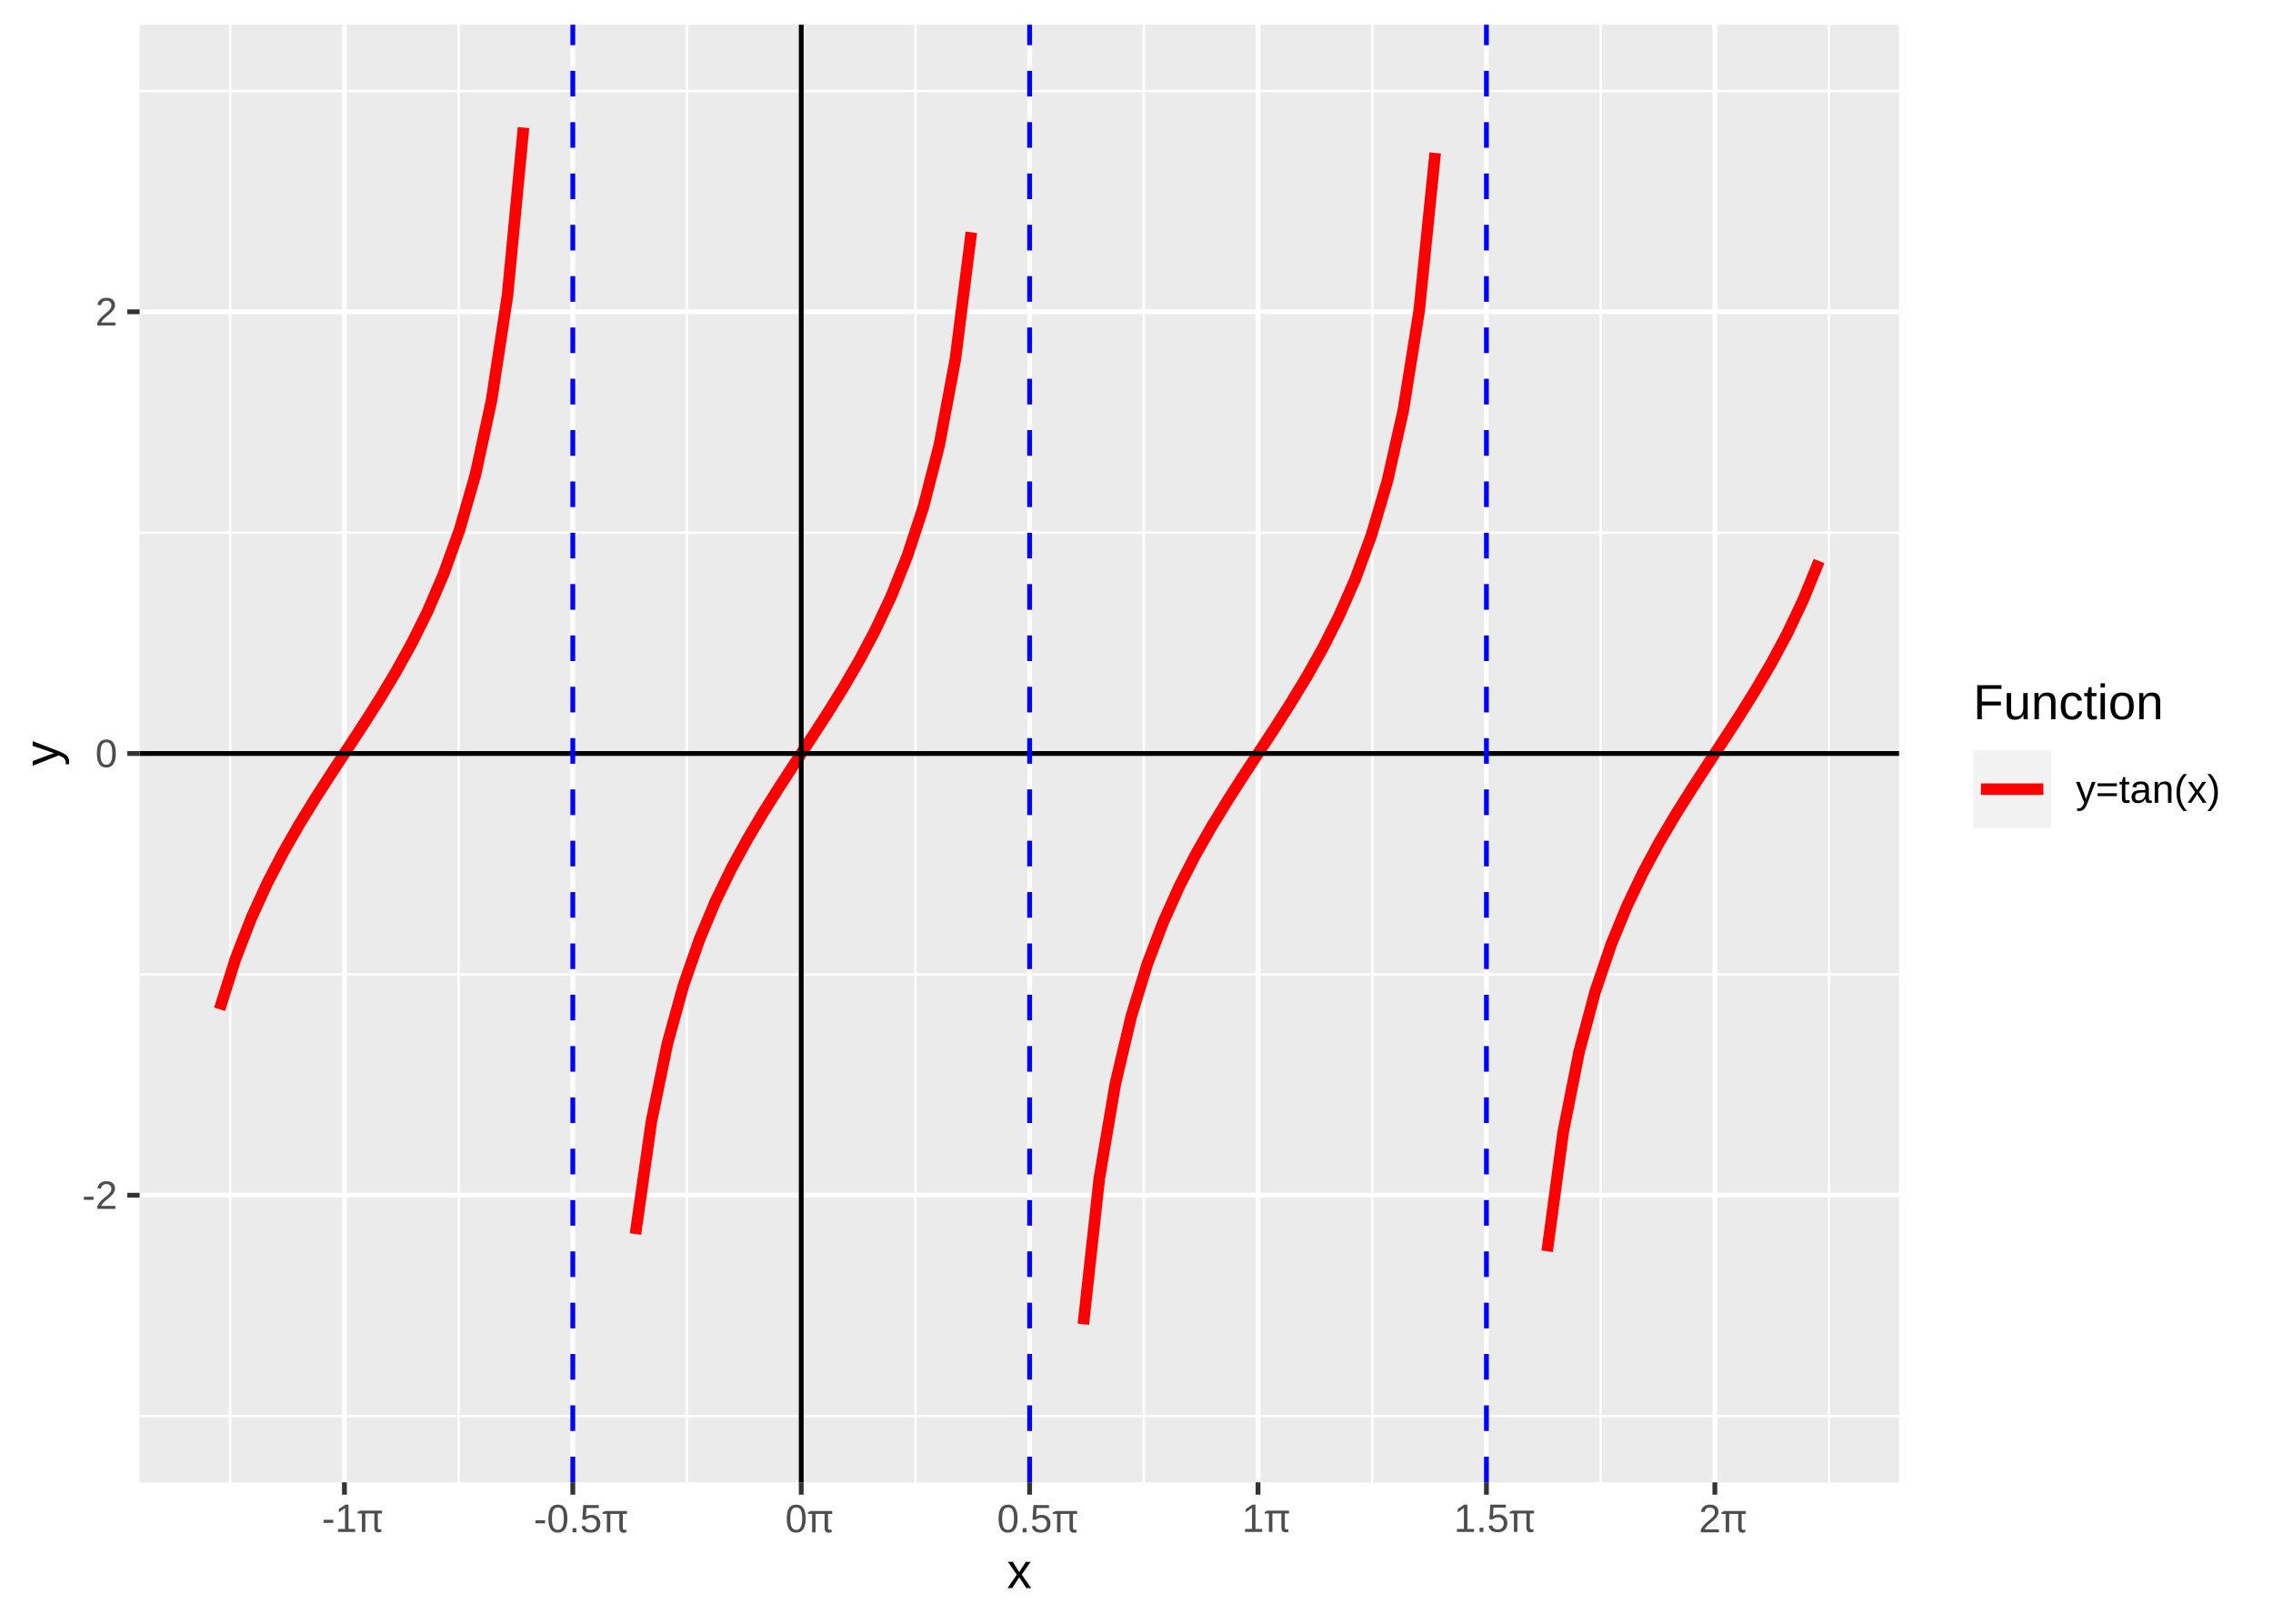
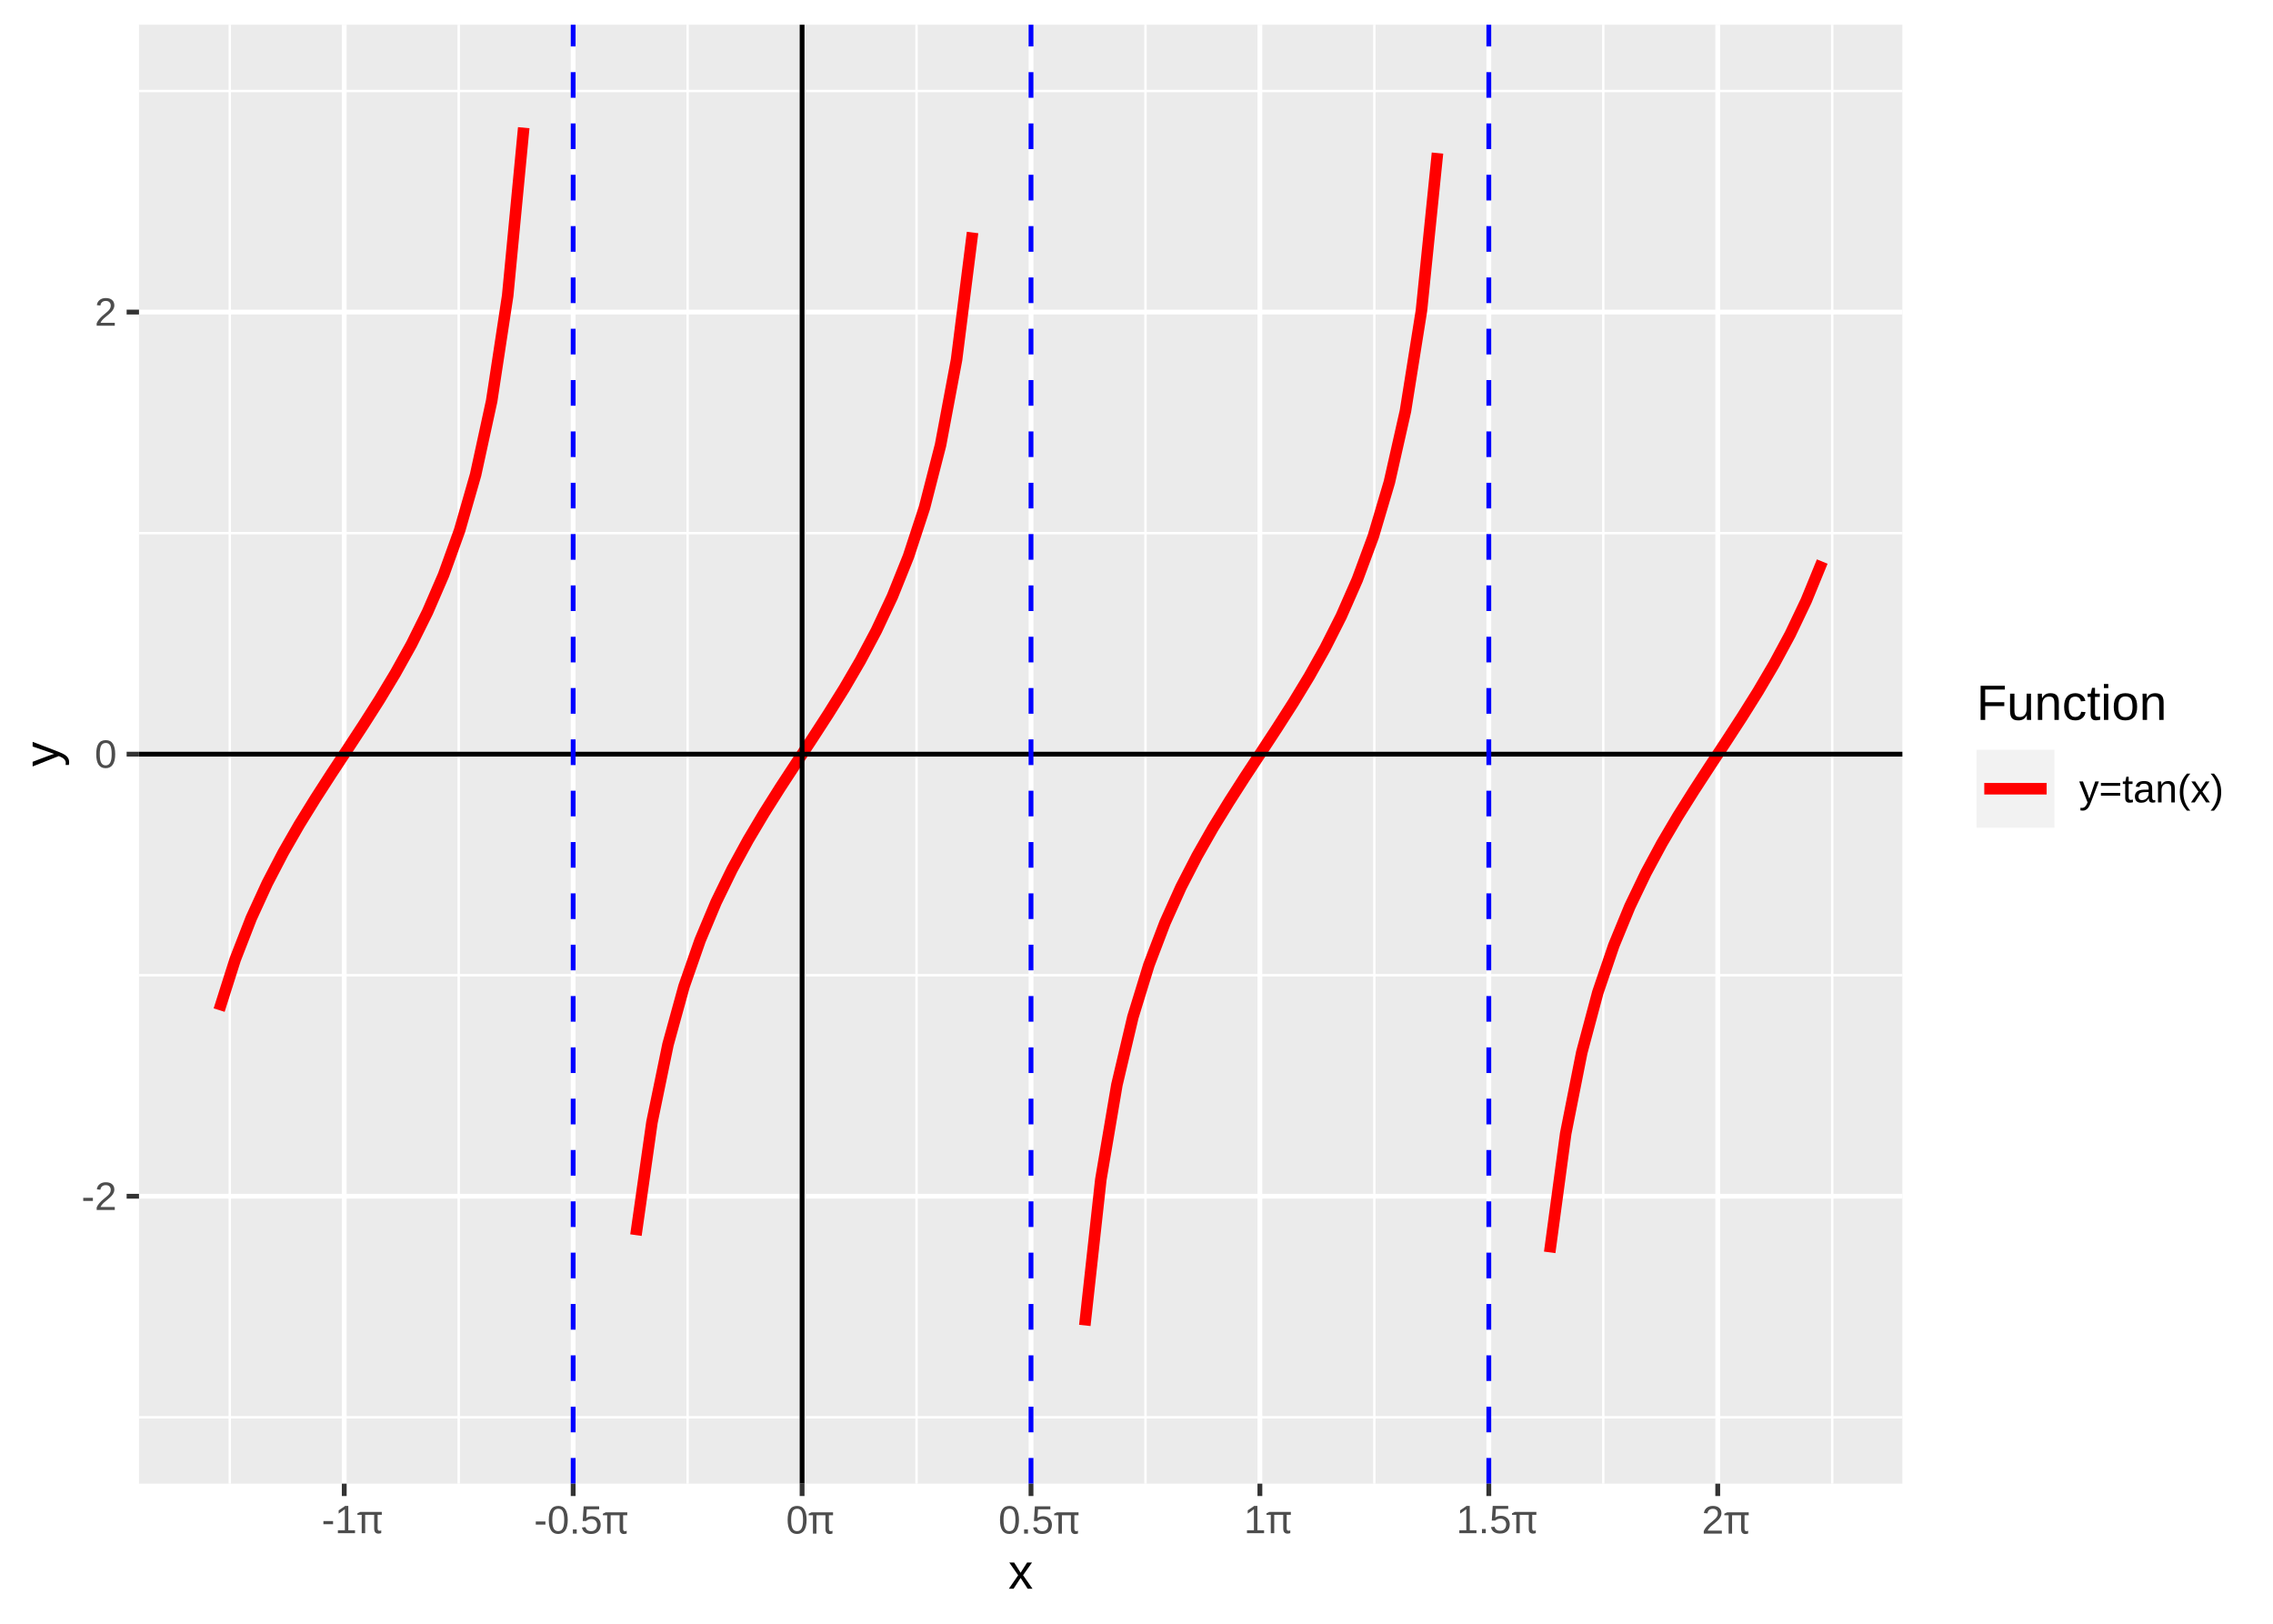
<svg xmlns="http://www.w3.org/2000/svg" class="svglite" width="504.00pt" height="360.00pt" viewBox="0 0 504.00 360.00">
  <defs>
    <style type="text/css">
    .svglite line, .svglite polyline, .svglite polygon, .svglite path, .svglite rect, .svglite circle {
      fill: none;
      stroke: #000000;
      stroke-linecap: round;
      stroke-linejoin: round;
      stroke-miterlimit: 10.00;
    }
    .svglite text {
      white-space: pre;
    }
  </style>
  </defs>
  <rect width="100%" height="100%" style="stroke: none; fill: #FFFFFF;" />
  <defs>
    <clipPath id="cpMC4wMHw1MDQuMDB8MC4wMHwzNjAuMDA=">
      <rect x="0.00" y="0.00" width="504.00" height="360.00" />
    </clipPath>
  </defs>
  <g clip-path="url(#cpMC4wMHw1MDQuMDB8MC4wMHwzNjAuMDA=)">
    <rect x="0" y="0.00" width="504.00" height="360.00" style="stroke-width: 1.07; stroke: #FFFFFF; fill: #FFFFFF;" />
  </g>
  <defs>
-     <clipPath id="cpMzAuOTZ8NDIxLjA4fDUuNDh8MzI4LjY1">
-       <rect x="30.96" y="5.48" width="390.13" height="323.17" />
+     <clipPath id="cpMzAuODJ8NDIxLjgyfDUuNDh8MzI4Ljk0">
+       <rect x="30.82" y="5.48" width="391.00" height="323.46" />
    </clipPath>
  </defs>
-   <g clip-path="url(#cpMzAuOTZ8NDIxLjA4fDUuNDh8MzI4LjY1)">
-     <rect x="30.96" y="5.48" width="390.13" height="323.17" style="stroke-width: 1.07; stroke: none; fill: #EBEBEB;" />
-     <polyline points="30.96,313.96 421.08,313.96 " style="stroke-width: 0.53; stroke: #FFFFFF; stroke-linecap: butt;" />
-     <polyline points="30.96,216.03 421.08,216.03 " style="stroke-width: 0.53; stroke: #FFFFFF; stroke-linecap: butt;" />
-     <polyline points="30.96,118.10 421.08,118.10 " style="stroke-width: 0.53; stroke: #FFFFFF; stroke-linecap: butt;" />
-     <polyline points="30.96,20.17 421.08,20.17 " style="stroke-width: 0.53; stroke: #FFFFFF; stroke-linecap: butt;" />
-     <polyline points="51.04,328.65 51.04,5.48 " style="stroke-width: 0.53; stroke: #FFFFFF; stroke-linecap: butt;" />
-     <polyline points="101.69,328.65 101.69,5.48 " style="stroke-width: 0.53; stroke: #FFFFFF; stroke-linecap: butt;" />
-     <polyline points="152.33,328.65 152.33,5.48 " style="stroke-width: 0.53; stroke: #FFFFFF; stroke-linecap: butt;" />
-     <polyline points="202.98,328.65 202.98,5.48 " style="stroke-width: 0.53; stroke: #FFFFFF; stroke-linecap: butt;" />
-     <polyline points="253.63,328.65 253.63,5.48 " style="stroke-width: 0.53; stroke: #FFFFFF; stroke-linecap: butt;" />
-     <polyline points="304.27,328.65 304.27,5.48 " style="stroke-width: 0.53; stroke: #FFFFFF; stroke-linecap: butt;" />
-     <polyline points="354.92,328.65 354.92,5.48 " style="stroke-width: 0.53; stroke: #FFFFFF; stroke-linecap: butt;" />
-     <polyline points="405.56,328.65 405.56,5.48 " style="stroke-width: 0.53; stroke: #FFFFFF; stroke-linecap: butt;" />
-     <polyline points="30.96,264.99 421.08,264.99 " style="stroke-width: 1.07; stroke: #FFFFFF; stroke-linecap: butt;" />
-     <polyline points="30.96,167.06 421.08,167.06 " style="stroke-width: 1.07; stroke: #FFFFFF; stroke-linecap: butt;" />
-     <polyline points="30.96,69.13 421.08,69.13 " style="stroke-width: 1.07; stroke: #FFFFFF; stroke-linecap: butt;" />
-     <polyline points="76.37,328.65 76.37,5.48 " style="stroke-width: 1.07; stroke: #FFFFFF; stroke-linecap: butt;" />
-     <polyline points="127.01,328.65 127.01,5.48 " style="stroke-width: 1.07; stroke: #FFFFFF; stroke-linecap: butt;" />
-     <polyline points="177.66,328.65 177.66,5.48 " style="stroke-width: 1.07; stroke: #FFFFFF; stroke-linecap: butt;" />
-     <polyline points="228.30,328.65 228.30,5.48 " style="stroke-width: 1.07; stroke: #FFFFFF; stroke-linecap: butt;" />
-     <polyline points="278.95,328.65 278.95,5.48 " style="stroke-width: 1.07; stroke: #FFFFFF; stroke-linecap: butt;" />
-     <polyline points="329.59,328.65 329.59,5.48 " style="stroke-width: 1.07; stroke: #FFFFFF; stroke-linecap: butt;" />
-     <polyline points="380.24,328.65 380.24,5.48 " style="stroke-width: 1.07; stroke: #FFFFFF; stroke-linecap: butt;" />
-     <polyline points="48.69,223.76 52.24,212.53 55.78,203.40 59.33,195.65 62.88,188.84 66.42,182.66 69.97,176.91 73.52,171.40 77.06,166.01 80.61,160.58 84.16,155.00 87.70,149.10 91.25,142.71 94.80,135.57 98.34,127.34 101.89,117.49 105.44,105.16 108.98,88.82 112.53,65.49 116.08,28.29 " style="stroke-width: 2.56; stroke: #FF0000; stroke-linecap: butt;" />
-     <polyline points="140.90,273.60 144.45,248.60 147.99,231.37 151.54,218.50 155.09,208.31 158.63,199.85 162.18,192.55 165.73,186.05 169.27,180.09 172.82,174.46 176.37,169.02 179.91,163.63 183.46,158.15 187.01,152.45 190.55,146.36 194.10,139.67 197.65,132.11 201.19,123.24 204.74,112.44 208.29,98.59 211.83,79.69 215.38,51.51 " style="stroke-width: 2.56; stroke: #FF0000; stroke-linecap: butt;" />
-     <polyline points="240.21,293.60 243.75,261.30 247.30,240.32 250.85,225.29 254.39,213.75 257.94,204.41 261.49,196.52 265.03,189.61 268.58,183.38 272.13,177.58 275.67,172.05 279.22,166.65 282.77,161.24 286.31,155.68 289.86,149.83 293.41,143.51 296.95,136.47 300.50,128.40 304.05,118.78 307.59,106.81 311.14,91.07 314.69,68.82 318.23,33.91 " style="stroke-width: 2.56; stroke: #FF0000; stroke-linecap: butt;" />
-     <polyline points="343.06,277.42 346.60,251.09 350.15,233.16 353.70,219.88 357.24,209.42 360.79,200.79 364.34,193.38 367.88,186.80 371.43,180.78 374.98,175.13 378.52,169.67 382.07,164.28 385.62,158.82 389.16,153.15 392.71,147.12 396.26,140.52 399.80,133.07 403.35,124.39 " style="stroke-width: 2.56; stroke: #FF0000; stroke-linecap: butt;" />
-     <line x1="30.96" y1="167.06" x2="421.08" y2="167.06" style="stroke-width: 1.07; stroke-linecap: butt;" />
-     <line x1="177.66" y1="328.65" x2="177.66" y2="5.48" style="stroke-width: 1.07; stroke-linecap: butt;" />
-     <line x1="127.01" y1="328.65" x2="127.01" y2="5.48" style="stroke-width: 1.07; stroke: #0000FF; stroke-dasharray: 5.69,5.69; stroke-linecap: butt;" />
-     <line x1="228.30" y1="328.65" x2="228.30" y2="5.48" style="stroke-width: 1.07; stroke: #0000FF; stroke-dasharray: 5.69,5.69; stroke-linecap: butt;" />
-     <line x1="329.59" y1="328.65" x2="329.59" y2="5.48" style="stroke-width: 1.07; stroke: #0000FF; stroke-dasharray: 5.69,5.69; stroke-linecap: butt;" />
+   <g clip-path="url(#cpMzAuODJ8NDIxLjgyfDUuNDh8MzI4Ljk0)">
+     <rect x="30.82" y="5.48" width="391.00" height="323.46" style="stroke-width: 1.07; stroke: none; fill: #EBEBEB;" />
+     <polyline points="30.82,314.23 421.82,314.23 " style="stroke-width: 0.53; stroke: #FFFFFF; stroke-linecap: butt;" />
+     <polyline points="30.82,216.22 421.82,216.22 " style="stroke-width: 0.53; stroke: #FFFFFF; stroke-linecap: butt;" />
+     <polyline points="30.82,118.20 421.82,118.20 " style="stroke-width: 0.53; stroke: #FFFFFF; stroke-linecap: butt;" />
+     <polyline points="30.82,20.18 421.82,20.18 " style="stroke-width: 0.53; stroke: #FFFFFF; stroke-linecap: butt;" />
+     <polyline points="50.95,328.94 50.95,5.48 " style="stroke-width: 0.53; stroke: #FFFFFF; stroke-linecap: butt;" />
+     <polyline points="101.71,328.94 101.71,5.48 " style="stroke-width: 0.53; stroke: #FFFFFF; stroke-linecap: butt;" />
+     <polyline points="152.47,328.94 152.47,5.48 " style="stroke-width: 0.53; stroke: #FFFFFF; stroke-linecap: butt;" />
+     <polyline points="203.23,328.94 203.23,5.48 " style="stroke-width: 0.53; stroke: #FFFFFF; stroke-linecap: butt;" />
+     <polyline points="253.99,328.94 253.99,5.48 " style="stroke-width: 0.53; stroke: #FFFFFF; stroke-linecap: butt;" />
+     <polyline points="304.74,328.94 304.74,5.48 " style="stroke-width: 0.53; stroke: #FFFFFF; stroke-linecap: butt;" />
+     <polyline points="355.50,328.94 355.50,5.48 " style="stroke-width: 0.53; stroke: #FFFFFF; stroke-linecap: butt;" />
+     <polyline points="406.26,328.94 406.26,5.48 " style="stroke-width: 0.53; stroke: #FFFFFF; stroke-linecap: butt;" />
+     <polyline points="30.82,265.22 421.82,265.22 " style="stroke-width: 1.07; stroke: #FFFFFF; stroke-linecap: butt;" />
+     <polyline points="30.82,167.21 421.82,167.21 " style="stroke-width: 1.07; stroke: #FFFFFF; stroke-linecap: butt;" />
+     <polyline points="30.82,69.19 421.82,69.19 " style="stroke-width: 1.07; stroke: #FFFFFF; stroke-linecap: butt;" />
+     <polyline points="76.33,328.94 76.33,5.48 " style="stroke-width: 1.07; stroke: #FFFFFF; stroke-linecap: butt;" />
+     <polyline points="127.09,328.94 127.09,5.48 " style="stroke-width: 1.07; stroke: #FFFFFF; stroke-linecap: butt;" />
+     <polyline points="177.85,328.94 177.85,5.48 " style="stroke-width: 1.07; stroke: #FFFFFF; stroke-linecap: butt;" />
+     <polyline points="228.61,328.94 228.61,5.48 " style="stroke-width: 1.07; stroke: #FFFFFF; stroke-linecap: butt;" />
+     <polyline points="279.36,328.94 279.36,5.48 " style="stroke-width: 1.07; stroke: #FFFFFF; stroke-linecap: butt;" />
+     <polyline points="330.12,328.94 330.12,5.48 " style="stroke-width: 1.07; stroke: #FFFFFF; stroke-linecap: butt;" />
+     <polyline points="380.88,328.94 380.88,5.48 " style="stroke-width: 1.07; stroke: #FFFFFF; stroke-linecap: butt;" />
+     <polyline points="48.59,223.95 52.15,212.72 55.70,203.58 59.26,195.82 62.81,189.00 66.36,182.82 69.92,177.06 73.47,171.55 77.03,166.15 80.58,160.72 84.14,155.13 87.69,149.23 91.25,142.83 94.80,135.68 98.36,127.45 101.91,117.59 105.46,105.25 109.02,88.90 112.57,65.55 116.13,28.31 " style="stroke-width: 2.56; stroke: #FF0000; stroke-linecap: butt;" />
+     <polyline points="141.01,273.84 144.56,248.82 148.12,231.57 151.67,218.69 155.23,208.49 158.78,200.02 162.34,192.72 165.89,186.22 169.45,180.24 173.00,174.61 176.56,169.17 180.11,163.77 183.66,158.29 187.22,152.58 190.77,146.49 194.33,139.79 197.88,132.22 201.44,123.35 204.99,112.53 208.55,98.67 212.10,79.76 215.65,51.55 " style="stroke-width: 2.56; stroke: #FF0000; stroke-linecap: butt;" />
+     <polyline points="240.54,293.86 244.09,261.53 247.65,240.53 251.20,225.49 254.75,213.94 258.31,204.59 261.86,196.69 265.42,189.78 268.97,183.54 272.53,177.74 276.08,172.20 279.64,166.80 283.19,161.38 286.75,155.81 290.30,149.96 293.85,143.63 297.41,136.59 300.96,128.51 304.52,118.88 308.07,106.90 311.63,91.15 315.18,68.88 318.74,33.94 " style="stroke-width: 2.56; stroke: #FF0000; stroke-linecap: butt;" />
+     <polyline points="343.62,277.66 347.17,251.31 350.73,233.36 354.28,220.07 357.84,209.60 361.39,200.97 364.95,193.55 368.50,186.96 372.05,180.94 375.61,175.28 379.16,169.82 382.72,164.42 386.27,158.96 389.83,153.28 393.38,147.24 396.94,140.64 400.49,133.19 404.05,124.50 " style="stroke-width: 2.56; stroke: #FF0000; stroke-linecap: butt;" />
+     <line x1="30.82" y1="167.21" x2="421.82" y2="167.21" style="stroke-width: 1.07; stroke-linecap: butt;" />
+     <line x1="177.85" y1="328.94" x2="177.85" y2="5.48" style="stroke-width: 1.07; stroke-linecap: butt;" />
+     <line x1="127.09" y1="328.94" x2="127.09" y2="5.48" style="stroke-width: 1.07; stroke: #0000FF; stroke-dasharray: 5.69,5.69; stroke-linecap: butt;" />
+     <line x1="228.61" y1="328.94" x2="228.61" y2="5.48" style="stroke-width: 1.07; stroke: #0000FF; stroke-dasharray: 5.69,5.69; stroke-linecap: butt;" />
+     <line x1="330.12" y1="328.94" x2="330.12" y2="5.48" style="stroke-width: 1.07; stroke: #0000FF; stroke-dasharray: 5.69,5.69; stroke-linecap: butt;" />
  </g>
  <g clip-path="url(#cpMC4wMHw1MDQuMDB8MC4wMHwzNjAuMDA=)">
-     <text x="26.03" y="268.02" text-anchor="end" style="font-size: 8.80px;fill: #4D4D4D; font-family: &quot;Arimo&quot;;" textLength="7.82px" lengthAdjust="spacingAndGlyphs">-2</text>
-     <text x="26.03" y="170.09" text-anchor="end" style="font-size: 8.80px;fill: #4D4D4D; font-family: &quot;Arimo&quot;;" textLength="4.90px" lengthAdjust="spacingAndGlyphs">0</text>
-     <text x="26.03" y="72.16" text-anchor="end" style="font-size: 8.80px;fill: #4D4D4D; font-family: &quot;Arimo&quot;;" textLength="4.90px" lengthAdjust="spacingAndGlyphs">2</text>
-     <polyline points="28.22,264.99 30.96,264.99 " style="stroke-width: 1.07; stroke: #333333; stroke-linecap: butt;" />
-     <polyline points="28.22,167.06 30.96,167.06 " style="stroke-width: 1.07; stroke: #333333; stroke-linecap: butt;" />
-     <polyline points="28.22,69.13 30.96,69.13 " style="stroke-width: 1.07; stroke: #333333; stroke-linecap: butt;" />
-     <polyline points="76.37,331.39 76.37,328.65 " style="stroke-width: 1.07; stroke: #333333; stroke-linecap: butt;" />
-     <polyline points="127.01,331.39 127.01,328.65 " style="stroke-width: 1.07; stroke: #333333; stroke-linecap: butt;" />
-     <polyline points="177.66,331.39 177.66,328.65 " style="stroke-width: 1.07; stroke: #333333; stroke-linecap: butt;" />
-     <polyline points="228.30,331.39 228.30,328.65 " style="stroke-width: 1.07; stroke: #333333; stroke-linecap: butt;" />
-     <polyline points="278.95,331.39 278.95,328.65 " style="stroke-width: 1.07; stroke: #333333; stroke-linecap: butt;" />
-     <polyline points="329.59,331.39 329.59,328.65 " style="stroke-width: 1.07; stroke: #333333; stroke-linecap: butt;" />
-     <polyline points="380.24,331.39 380.24,328.65 " style="stroke-width: 1.07; stroke: #333333; stroke-linecap: butt;" />
-     <text x="71.36" y="339.64" style="font-size: 8.80px;fill: #4D4D4D; font-family: &quot;Arimo&quot;;" textLength="7.82px" lengthAdjust="spacingAndGlyphs">-1</text>
-     <text x="79.18" y="339.64" style="font-size: 8.80px;fill: #4D4D4D; font-family: &quot;Standard Symbols PS&quot;;" textLength="2.20px" lengthAdjust="spacingAndGlyphs">π</text>
-     <text x="118.33" y="339.73" style="font-size: 8.80px;fill: #4D4D4D; font-family: &quot;Arimo&quot;;" textLength="15.16px" lengthAdjust="spacingAndGlyphs">-0.5</text>
-     <text x="133.50" y="339.73" style="font-size: 8.80px;fill: #4D4D4D; font-family: &quot;Standard Symbols PS&quot;;" textLength="2.20px" lengthAdjust="spacingAndGlyphs">π</text>
-     <text x="174.11" y="339.73" style="font-size: 8.80px;fill: #4D4D4D; font-family: &quot;Arimo&quot;;" textLength="4.90px" lengthAdjust="spacingAndGlyphs">0</text>
-     <text x="179.01" y="339.73" style="font-size: 8.80px;fill: #4D4D4D; font-family: &quot;Standard Symbols PS&quot;;" textLength="2.20px" lengthAdjust="spacingAndGlyphs">π</text>
-     <text x="221.08" y="339.73" style="font-size: 8.80px;fill: #4D4D4D; font-family: &quot;Arimo&quot;;" textLength="12.24px" lengthAdjust="spacingAndGlyphs">0.5</text>
-     <text x="233.32" y="339.73" style="font-size: 8.80px;fill: #4D4D4D; font-family: &quot;Standard Symbols PS&quot;;" textLength="2.20px" lengthAdjust="spacingAndGlyphs">π</text>
-     <text x="275.40" y="339.64" style="font-size: 8.80px;fill: #4D4D4D; font-family: &quot;Arimo&quot;;" textLength="4.90px" lengthAdjust="spacingAndGlyphs">1</text>
-     <text x="280.30" y="339.64" style="font-size: 8.80px;fill: #4D4D4D; font-family: &quot;Standard Symbols PS&quot;;" textLength="2.20px" lengthAdjust="spacingAndGlyphs">π</text>
-     <text x="322.38" y="339.64" style="font-size: 8.80px;fill: #4D4D4D; font-family: &quot;Arimo&quot;;" textLength="12.24px" lengthAdjust="spacingAndGlyphs">1.5</text>
-     <text x="334.62" y="339.64" style="font-size: 8.80px;fill: #4D4D4D; font-family: &quot;Standard Symbols PS&quot;;" textLength="2.20px" lengthAdjust="spacingAndGlyphs">π</text>
-     <text x="376.69" y="339.73" style="font-size: 8.80px;fill: #4D4D4D; font-family: &quot;Arimo&quot;;" textLength="4.90px" lengthAdjust="spacingAndGlyphs">2</text>
-     <text x="381.59" y="339.73" style="font-size: 8.80px;fill: #4D4D4D; font-family: &quot;Standard Symbols PS&quot;;" textLength="2.20px" lengthAdjust="spacingAndGlyphs">π</text>
-     <text x="226.02" y="352.10" text-anchor="middle" style="font-size: 11.00px; font-family: &quot;Arimo&quot;;" textLength="5.50px" lengthAdjust="spacingAndGlyphs">x</text>
-     <text transform="translate(13.05,167.06) rotate(-90)" text-anchor="middle" style="font-size: 11.00px; font-family: &quot;Arimo&quot;;" textLength="5.50px" lengthAdjust="spacingAndGlyphs">y</text>
-     <rect x="432.04" y="145.05" width="66.48" height="44.04" style="stroke-width: 1.07; stroke: none; fill: #FFFFFF;" />
-     <text x="437.52" y="159.47" style="font-size: 11.00px; font-family: &quot;Arimo&quot;;" textLength="42.18px" lengthAdjust="spacingAndGlyphs">Function</text>
-     <rect x="437.52" y="166.32" width="17.28" height="17.28" style="stroke-width: 1.07; stroke: none; fill: #F2F2F2;" />
-     <line x1="439.25" y1="174.96" x2="453.07" y2="174.96" style="stroke-width: 2.56; stroke: #FF0000; stroke-linecap: butt;" />
-     <text x="460.28" y="177.99" style="font-size: 8.80px; font-family: &quot;Arimo&quot;;" textLength="32.03px" lengthAdjust="spacingAndGlyphs">y=tan(x)</text>
+     <text x="25.89" y="268.26" text-anchor="end" style="font-size: 8.80px;fill: #4D4D4D; font-family: &quot;Arimo&quot;;" textLength="7.82px" lengthAdjust="spacingAndGlyphs">-2</text>
+     <text x="25.89" y="170.24" text-anchor="end" style="font-size: 8.80px;fill: #4D4D4D; font-family: &quot;Arimo&quot;;" textLength="4.90px" lengthAdjust="spacingAndGlyphs">0</text>
+     <text x="25.89" y="72.22" text-anchor="end" style="font-size: 8.80px;fill: #4D4D4D; font-family: &quot;Arimo&quot;;" textLength="4.90px" lengthAdjust="spacingAndGlyphs">2</text>
+     <polyline points="28.08,265.22 30.82,265.22 " style="stroke-width: 1.07; stroke: #333333; stroke-linecap: butt;" />
+     <polyline points="28.08,167.21 30.82,167.21 " style="stroke-width: 1.07; stroke: #333333; stroke-linecap: butt;" />
+     <polyline points="28.08,69.19 30.82,69.19 " style="stroke-width: 1.07; stroke: #333333; stroke-linecap: butt;" />
+     <polyline points="76.33,331.68 76.33,328.94 " style="stroke-width: 1.07; stroke: #333333; stroke-linecap: butt;" />
+     <polyline points="127.09,331.68 127.09,328.94 " style="stroke-width: 1.07; stroke: #333333; stroke-linecap: butt;" />
+     <polyline points="177.85,331.68 177.85,328.94 " style="stroke-width: 1.07; stroke: #333333; stroke-linecap: butt;" />
+     <polyline points="228.61,331.68 228.61,328.94 " style="stroke-width: 1.07; stroke: #333333; stroke-linecap: butt;" />
+     <polyline points="279.36,331.68 279.36,328.94 " style="stroke-width: 1.07; stroke: #333333; stroke-linecap: butt;" />
+     <polyline points="330.12,331.68 330.12,328.94 " style="stroke-width: 1.07; stroke: #333333; stroke-linecap: butt;" />
+     <polyline points="380.88,331.68 380.88,328.94 " style="stroke-width: 1.07; stroke: #333333; stroke-linecap: butt;" />
+     <text x="71.32" y="339.93" style="font-size: 8.80px;fill: #4D4D4D; font-family: &quot;Arimo&quot;;" textLength="7.82px" lengthAdjust="spacingAndGlyphs">-1</text>
+     <text x="79.14" y="339.93" style="font-size: 8.80px;fill: #4D4D4D; font-family: &quot;Standard Symbols PS&quot;;" textLength="2.20px" lengthAdjust="spacingAndGlyphs">π</text>
+     <text x="118.41" y="340.02" style="font-size: 8.80px;fill: #4D4D4D; font-family: &quot;Arimo&quot;;" textLength="15.16px" lengthAdjust="spacingAndGlyphs">-0.5</text>
+     <text x="133.57" y="340.02" style="font-size: 8.80px;fill: #4D4D4D; font-family: &quot;Standard Symbols PS&quot;;" textLength="2.20px" lengthAdjust="spacingAndGlyphs">π</text>
+     <text x="174.30" y="340.02" style="font-size: 8.80px;fill: #4D4D4D; font-family: &quot;Arimo&quot;;" textLength="4.90px" lengthAdjust="spacingAndGlyphs">0</text>
+     <text x="179.20" y="340.02" style="font-size: 8.80px;fill: #4D4D4D; font-family: &quot;Standard Symbols PS&quot;;" textLength="2.20px" lengthAdjust="spacingAndGlyphs">π</text>
+     <text x="221.39" y="340.02" style="font-size: 8.80px;fill: #4D4D4D; font-family: &quot;Arimo&quot;;" textLength="12.24px" lengthAdjust="spacingAndGlyphs">0.5</text>
+     <text x="233.63" y="340.02" style="font-size: 8.80px;fill: #4D4D4D; font-family: &quot;Standard Symbols PS&quot;;" textLength="2.20px" lengthAdjust="spacingAndGlyphs">π</text>
+     <text x="275.82" y="339.93" style="font-size: 8.80px;fill: #4D4D4D; font-family: &quot;Arimo&quot;;" textLength="4.90px" lengthAdjust="spacingAndGlyphs">1</text>
+     <text x="280.71" y="339.93" style="font-size: 8.80px;fill: #4D4D4D; font-family: &quot;Standard Symbols PS&quot;;" textLength="2.20px" lengthAdjust="spacingAndGlyphs">π</text>
+     <text x="322.91" y="339.93" style="font-size: 8.80px;fill: #4D4D4D; font-family: &quot;Arimo&quot;;" textLength="12.24px" lengthAdjust="spacingAndGlyphs">1.5</text>
+     <text x="335.15" y="339.93" style="font-size: 8.80px;fill: #4D4D4D; font-family: &quot;Standard Symbols PS&quot;;" textLength="2.20px" lengthAdjust="spacingAndGlyphs">π</text>
+     <text x="377.34" y="340.02" style="font-size: 8.80px;fill: #4D4D4D; font-family: &quot;Arimo&quot;;" textLength="4.90px" lengthAdjust="spacingAndGlyphs">2</text>
+     <text x="382.23" y="340.02" style="font-size: 8.80px;fill: #4D4D4D; font-family: &quot;Standard Symbols PS&quot;;" textLength="2.20px" lengthAdjust="spacingAndGlyphs">π</text>
+     <text x="226.32" y="352.24" text-anchor="middle" style="font-size: 11.00px; font-family: &quot;Arimo&quot;;" textLength="5.50px" lengthAdjust="spacingAndGlyphs">x</text>
+     <text transform="translate(13.05,167.21) rotate(-90)" text-anchor="middle" style="font-size: 11.00px; font-family: &quot;Arimo&quot;;" textLength="5.50px" lengthAdjust="spacingAndGlyphs">y</text>
+     <rect x="432.78" y="145.42" width="65.74" height="43.57" style="stroke-width: 1.07; stroke: none; fill: #FFFFFF;" />
+     <text x="438.26" y="159.61" style="font-size: 11.00px; font-family: &quot;Arimo&quot;;" textLength="42.18px" lengthAdjust="spacingAndGlyphs">Function</text>
+     <rect x="438.26" y="166.23" width="17.28" height="17.28" style="stroke-width: 1.07; stroke: none; fill: #F2F2F2;" />
+     <line x1="439.98" y1="174.87" x2="453.81" y2="174.87" style="stroke-width: 2.56; stroke: #FF0000; stroke-linecap: butt;" />
+     <text x="461.02" y="177.90" style="font-size: 8.80px; font-family: &quot;Arimo&quot;;" textLength="32.03px" lengthAdjust="spacingAndGlyphs">y=tan(x)</text>
  </g>
</svg>
